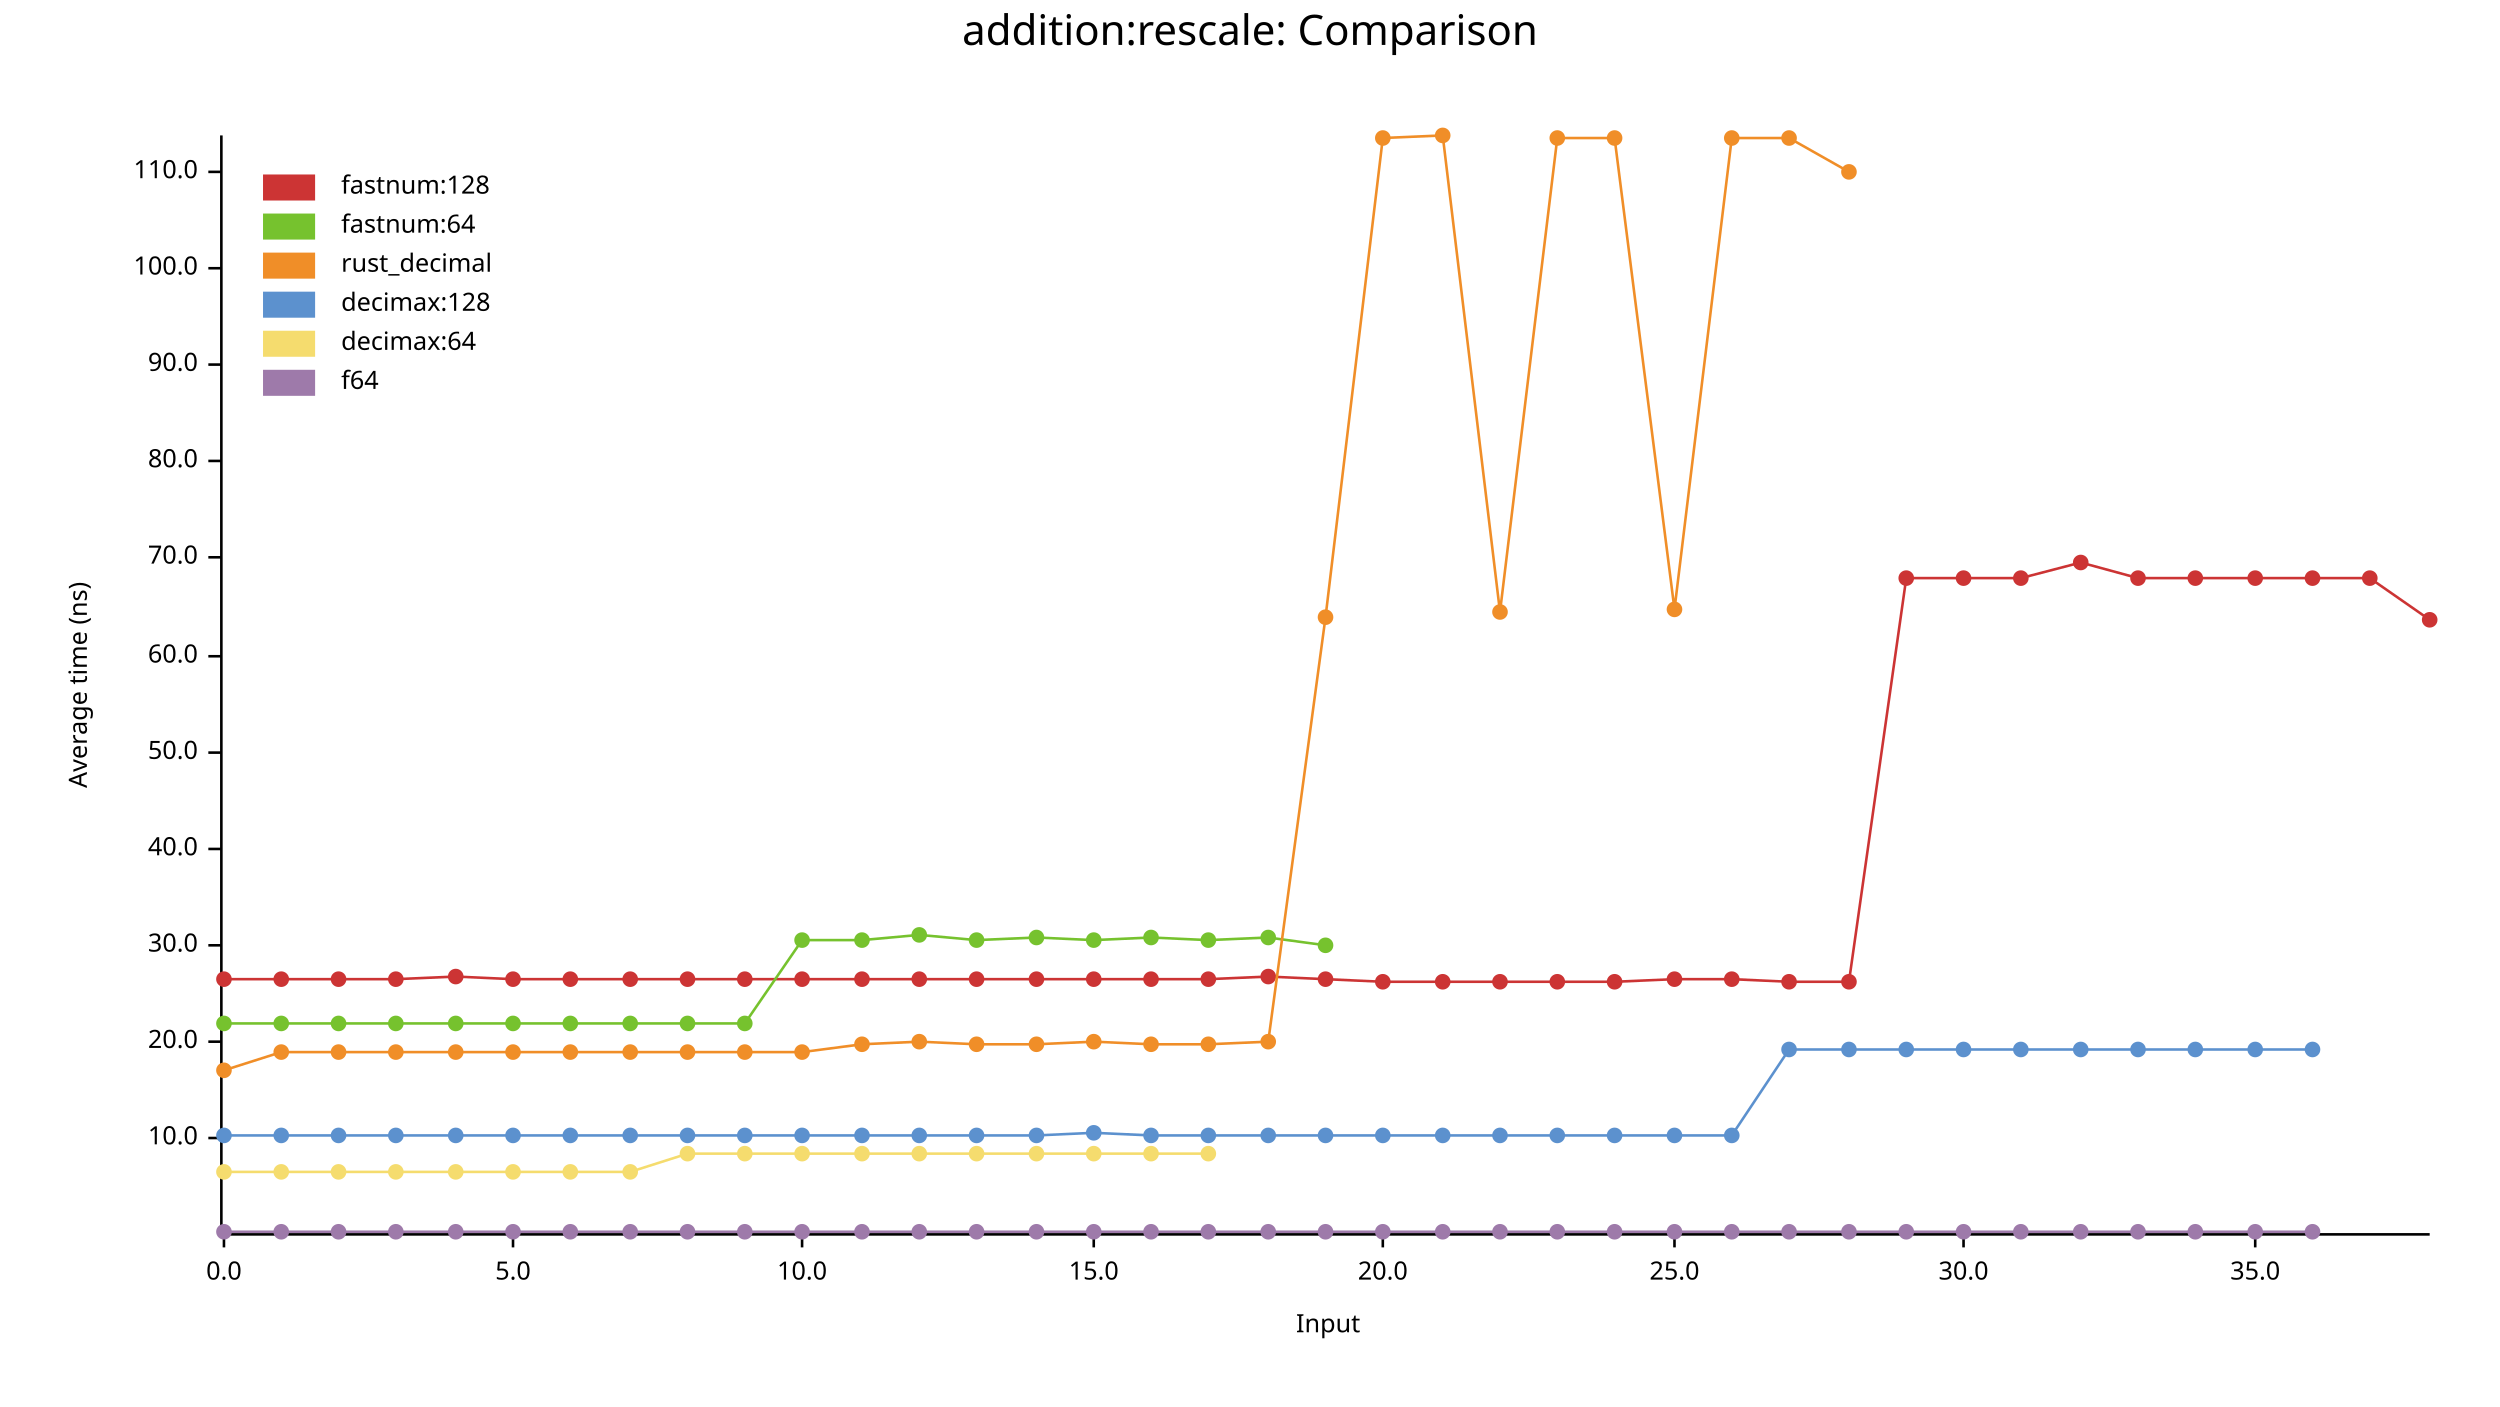
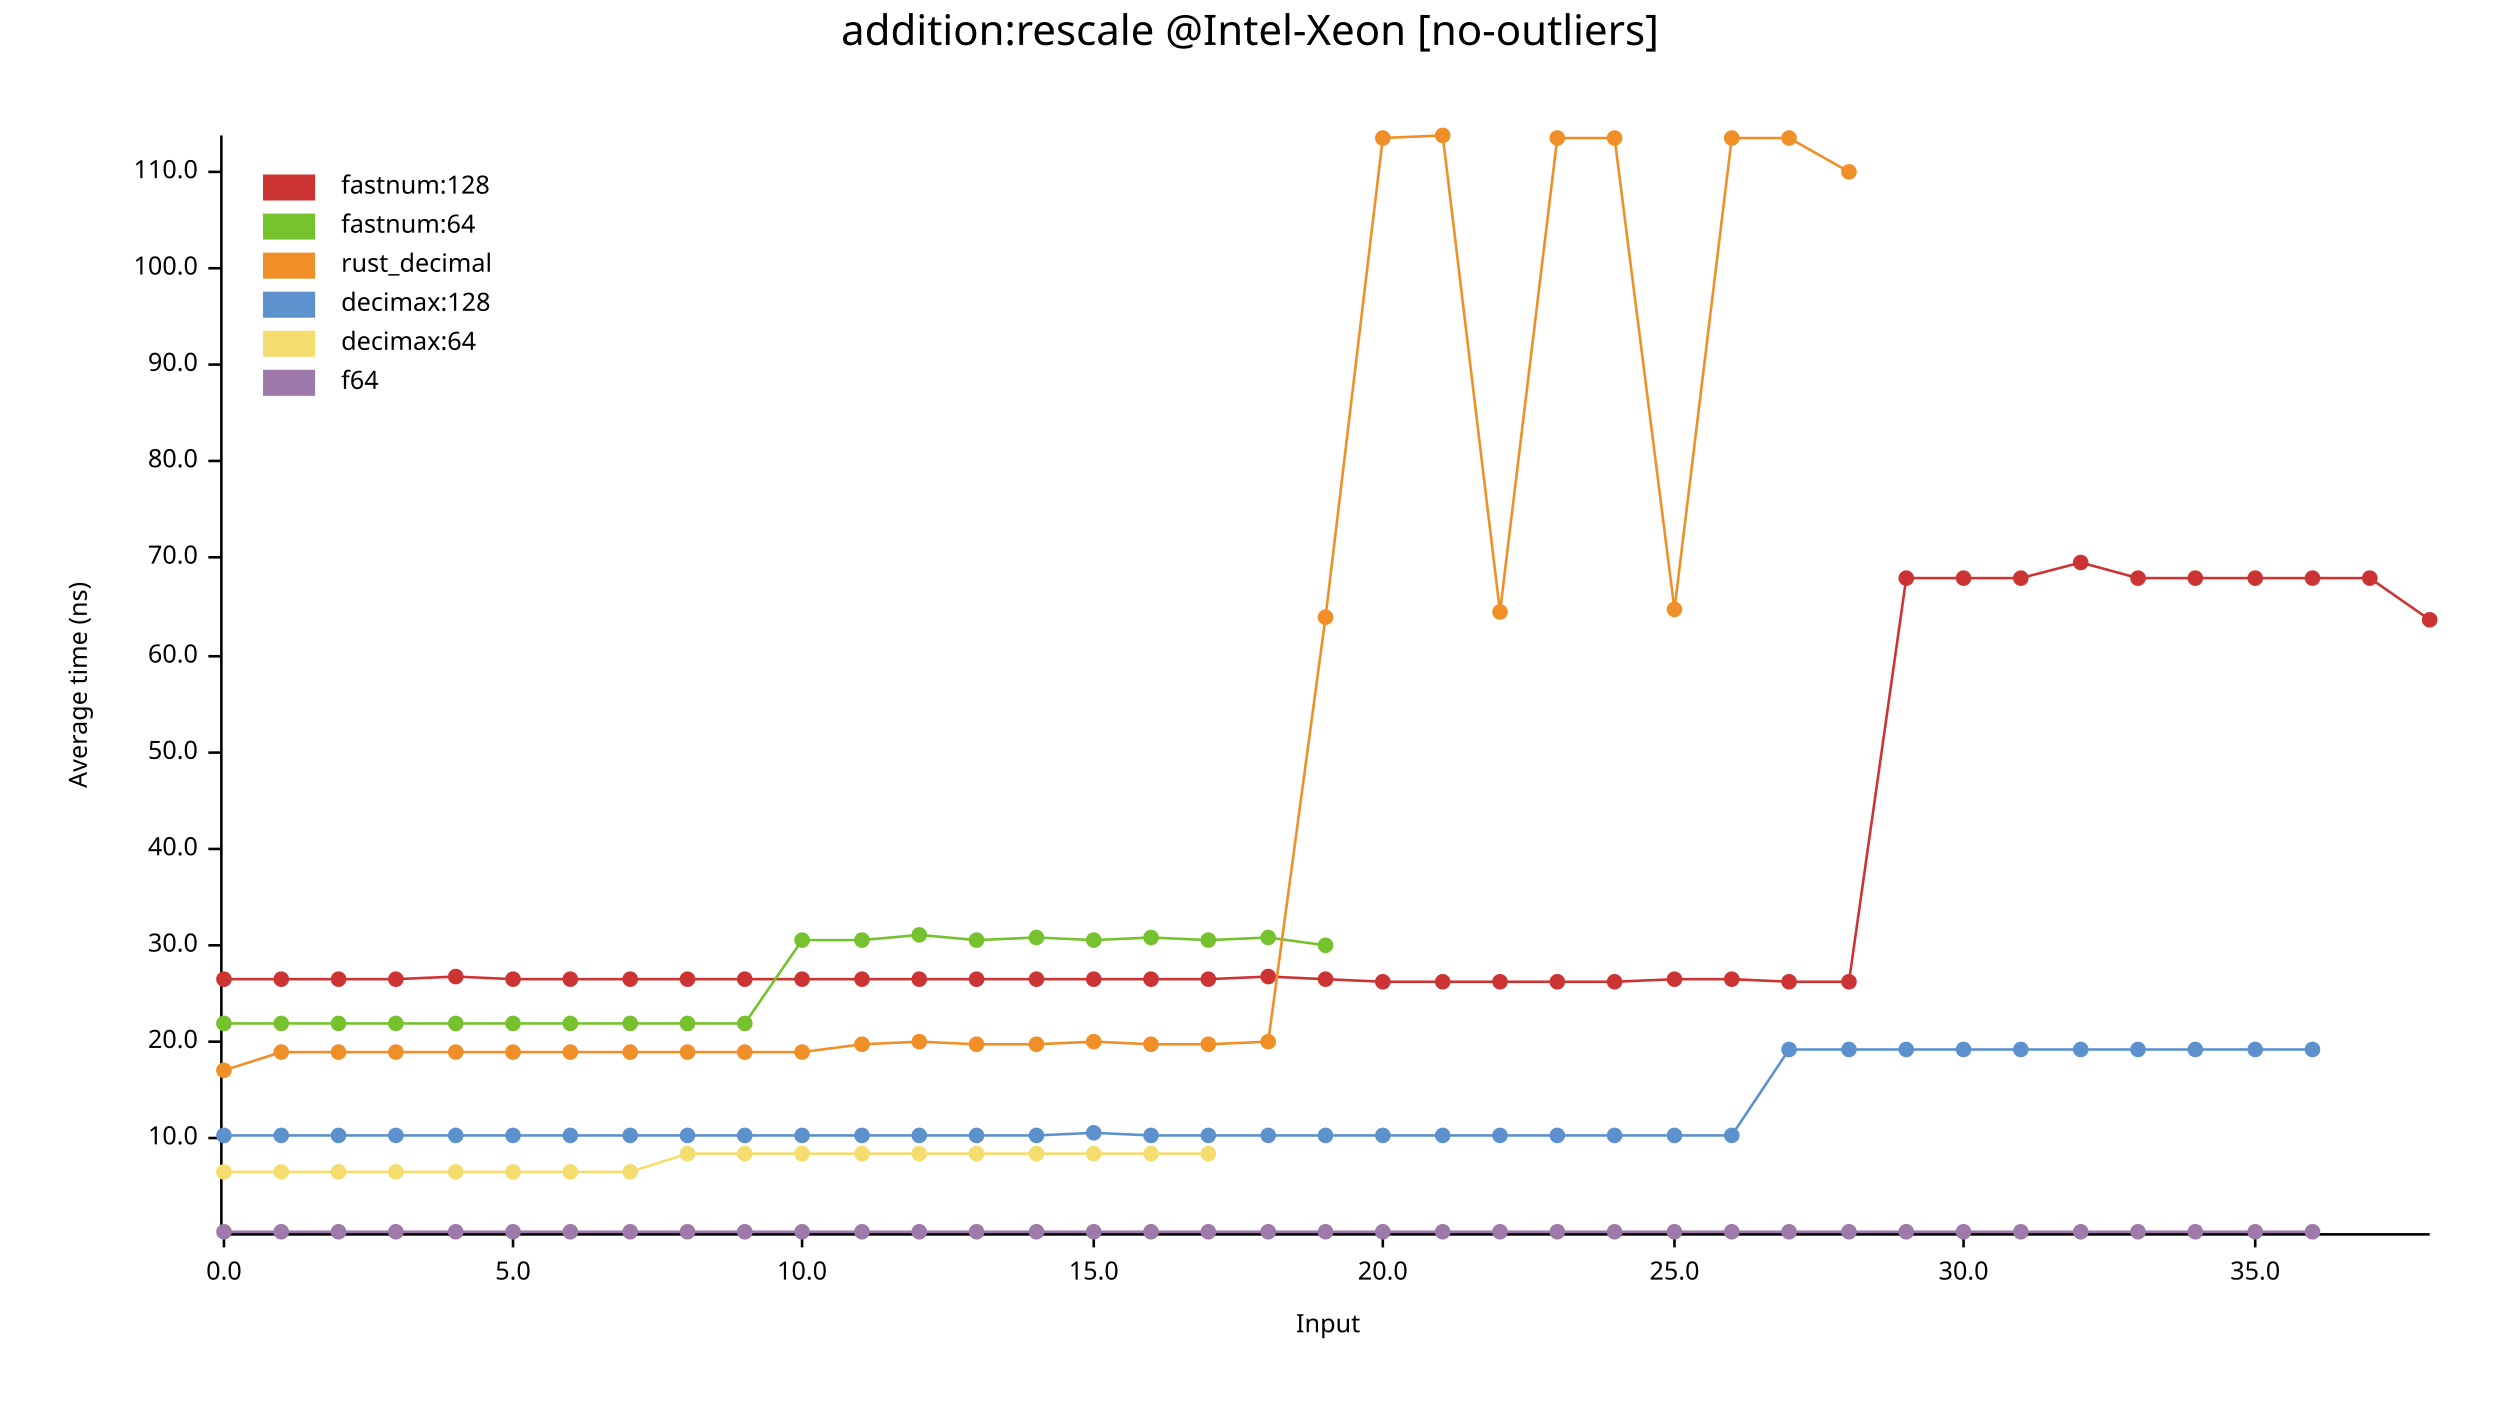
<svg xmlns="http://www.w3.org/2000/svg" width="960" height="540" viewBox="0 0 960 540">
  <text x="480" y="5" dy="0.76em" text-anchor="middle" font-family="sans-serif" font-size="16.129" opacity="1" fill="#000000">
- addition:rescale: Comparison
+ addition:rescale @Intel-Xeon [no-outliers]
</text>
  <text x="26" y="263" dy="0.76em" text-anchor="middle" font-family="sans-serif" font-size="9.677" opacity="1" fill="#000000" transform="rotate(270, 26, 263)">
Average time (ns)
</text>
  <text x="510" y="514" dy="-0.5ex" text-anchor="middle" font-family="sans-serif" font-size="9.677" opacity="1" fill="#000000">
Input
</text>
  <polyline fill="none" opacity="1" stroke="#000000" stroke-width="1" points="85,52 85,473 " />
  <text x="76" y="437" dy="0.5ex" text-anchor="end" font-family="sans-serif" font-size="9.677" opacity="1" fill="#000000">
10.0
</text>
  <polyline fill="none" opacity="1" stroke="#000000" stroke-width="1" points="80,437 85,437 " />
  <text x="76" y="400" dy="0.5ex" text-anchor="end" font-family="sans-serif" font-size="9.677" opacity="1" fill="#000000">
20.0
</text>
  <polyline fill="none" opacity="1" stroke="#000000" stroke-width="1" points="80,400 85,400 " />
  <text x="76" y="363" dy="0.5ex" text-anchor="end" font-family="sans-serif" font-size="9.677" opacity="1" fill="#000000">
30.0
</text>
  <polyline fill="none" opacity="1" stroke="#000000" stroke-width="1" points="80,363 85,363 " />
  <text x="76" y="326" dy="0.5ex" text-anchor="end" font-family="sans-serif" font-size="9.677" opacity="1" fill="#000000">
40.0
</text>
  <polyline fill="none" opacity="1" stroke="#000000" stroke-width="1" points="80,326 85,326 " />
  <text x="76" y="289" dy="0.5ex" text-anchor="end" font-family="sans-serif" font-size="9.677" opacity="1" fill="#000000">
50.0
</text>
  <polyline fill="none" opacity="1" stroke="#000000" stroke-width="1" points="80,289 85,289 " />
  <text x="76" y="252" dy="0.5ex" text-anchor="end" font-family="sans-serif" font-size="9.677" opacity="1" fill="#000000">
60.0
</text>
  <polyline fill="none" opacity="1" stroke="#000000" stroke-width="1" points="80,252 85,252 " />
  <text x="76" y="214" dy="0.5ex" text-anchor="end" font-family="sans-serif" font-size="9.677" opacity="1" fill="#000000">
70.0
</text>
  <polyline fill="none" opacity="1" stroke="#000000" stroke-width="1" points="80,214 85,214 " />
  <text x="76" y="177" dy="0.5ex" text-anchor="end" font-family="sans-serif" font-size="9.677" opacity="1" fill="#000000">
80.0
</text>
  <polyline fill="none" opacity="1" stroke="#000000" stroke-width="1" points="80,177 85,177 " />
  <text x="76" y="140" dy="0.5ex" text-anchor="end" font-family="sans-serif" font-size="9.677" opacity="1" fill="#000000">
90.0
</text>
  <polyline fill="none" opacity="1" stroke="#000000" stroke-width="1" points="80,140 85,140 " />
  <text x="76" y="103" dy="0.5ex" text-anchor="end" font-family="sans-serif" font-size="9.677" opacity="1" fill="#000000">
100.0
</text>
  <polyline fill="none" opacity="1" stroke="#000000" stroke-width="1" points="80,103 85,103 " />
  <text x="76" y="66" dy="0.5ex" text-anchor="end" font-family="sans-serif" font-size="9.677" opacity="1" fill="#000000">
110.0
</text>
  <polyline fill="none" opacity="1" stroke="#000000" stroke-width="1" points="80,66 85,66 " />
  <polyline fill="none" opacity="1" stroke="#000000" stroke-width="1" points="86,474 933,474 " />
  <text x="86" y="484" dy="0.76em" text-anchor="middle" font-family="sans-serif" font-size="9.677" opacity="1" fill="#000000">
0.0
</text>
  <polyline fill="none" opacity="1" stroke="#000000" stroke-width="1" points="86,474 86,479 " />
  <text x="197" y="484" dy="0.76em" text-anchor="middle" font-family="sans-serif" font-size="9.677" opacity="1" fill="#000000">
5.0
</text>
  <polyline fill="none" opacity="1" stroke="#000000" stroke-width="1" points="197,474 197,479 " />
  <text x="308" y="484" dy="0.76em" text-anchor="middle" font-family="sans-serif" font-size="9.677" opacity="1" fill="#000000">
10.0
</text>
  <polyline fill="none" opacity="1" stroke="#000000" stroke-width="1" points="308,474 308,479 " />
  <text x="420" y="484" dy="0.76em" text-anchor="middle" font-family="sans-serif" font-size="9.677" opacity="1" fill="#000000">
15.0
</text>
  <polyline fill="none" opacity="1" stroke="#000000" stroke-width="1" points="420,474 420,479 " />
  <text x="531" y="484" dy="0.76em" text-anchor="middle" font-family="sans-serif" font-size="9.677" opacity="1" fill="#000000">
20.0
</text>
  <polyline fill="none" opacity="1" stroke="#000000" stroke-width="1" points="531,474 531,479 " />
  <text x="643" y="484" dy="0.76em" text-anchor="middle" font-family="sans-serif" font-size="9.677" opacity="1" fill="#000000">
25.0
</text>
  <polyline fill="none" opacity="1" stroke="#000000" stroke-width="1" points="643,474 643,479 " />
  <text x="754" y="484" dy="0.76em" text-anchor="middle" font-family="sans-serif" font-size="9.677" opacity="1" fill="#000000">
30.0
</text>
  <polyline fill="none" opacity="1" stroke="#000000" stroke-width="1" points="754,474 754,479 " />
  <text x="866" y="484" dy="0.76em" text-anchor="middle" font-family="sans-serif" font-size="9.677" opacity="1" fill="#000000">
35.0
</text>
  <polyline fill="none" opacity="1" stroke="#000000" stroke-width="1" points="866,474 866,479 " />
  <circle cx="86" cy="376" r="3" opacity="1" fill="#CC3434" stroke="none" stroke-width="1" />
  <circle cx="108" cy="376" r="3" opacity="1" fill="#CC3434" stroke="none" stroke-width="1" />
  <circle cx="130" cy="376" r="3" opacity="1" fill="#CC3434" stroke="none" stroke-width="1" />
  <circle cx="152" cy="376" r="3" opacity="1" fill="#CC3434" stroke="none" stroke-width="1" />
  <circle cx="175" cy="375" r="3" opacity="1" fill="#CC3434" stroke="none" stroke-width="1" />
  <circle cx="197" cy="376" r="3" opacity="1" fill="#CC3434" stroke="none" stroke-width="1" />
  <circle cx="219" cy="376" r="3" opacity="1" fill="#CC3434" stroke="none" stroke-width="1" />
  <circle cx="242" cy="376" r="3" opacity="1" fill="#CC3434" stroke="none" stroke-width="1" />
  <circle cx="264" cy="376" r="3" opacity="1" fill="#CC3434" stroke="none" stroke-width="1" />
  <circle cx="286" cy="376" r="3" opacity="1" fill="#CC3434" stroke="none" stroke-width="1" />
  <circle cx="308" cy="376" r="3" opacity="1" fill="#CC3434" stroke="none" stroke-width="1" />
  <circle cx="331" cy="376" r="3" opacity="1" fill="#CC3434" stroke="none" stroke-width="1" />
  <circle cx="353" cy="376" r="3" opacity="1" fill="#CC3434" stroke="none" stroke-width="1" />
  <circle cx="375" cy="376" r="3" opacity="1" fill="#CC3434" stroke="none" stroke-width="1" />
  <circle cx="398" cy="376" r="3" opacity="1" fill="#CC3434" stroke="none" stroke-width="1" />
  <circle cx="420" cy="376" r="3" opacity="1" fill="#CC3434" stroke="none" stroke-width="1" />
  <circle cx="442" cy="376" r="3" opacity="1" fill="#CC3434" stroke="none" stroke-width="1" />
  <circle cx="464" cy="376" r="3" opacity="1" fill="#CC3434" stroke="none" stroke-width="1" />
  <circle cx="487" cy="375" r="3" opacity="1" fill="#CC3434" stroke="none" stroke-width="1" />
  <circle cx="509" cy="376" r="3" opacity="1" fill="#CC3434" stroke="none" stroke-width="1" />
  <circle cx="531" cy="377" r="3" opacity="1" fill="#CC3434" stroke="none" stroke-width="1" />
  <circle cx="554" cy="377" r="3" opacity="1" fill="#CC3434" stroke="none" stroke-width="1" />
  <circle cx="576" cy="377" r="3" opacity="1" fill="#CC3434" stroke="none" stroke-width="1" />
  <circle cx="598" cy="377" r="3" opacity="1" fill="#CC3434" stroke="none" stroke-width="1" />
  <circle cx="620" cy="377" r="3" opacity="1" fill="#CC3434" stroke="none" stroke-width="1" />
  <circle cx="643" cy="376" r="3" opacity="1" fill="#CC3434" stroke="none" stroke-width="1" />
  <circle cx="665" cy="376" r="3" opacity="1" fill="#CC3434" stroke="none" stroke-width="1" />
  <circle cx="687" cy="377" r="3" opacity="1" fill="#CC3434" stroke="none" stroke-width="1" />
  <circle cx="710" cy="377" r="3" opacity="1" fill="#CC3434" stroke="none" stroke-width="1" />
  <circle cx="732" cy="222" r="3" opacity="1" fill="#CC3434" stroke="none" stroke-width="1" />
  <circle cx="754" cy="222" r="3" opacity="1" fill="#CC3434" stroke="none" stroke-width="1" />
  <circle cx="776" cy="222" r="3" opacity="1" fill="#CC3434" stroke="none" stroke-width="1" />
  <circle cx="799" cy="216" r="3" opacity="1" fill="#CC3434" stroke="none" stroke-width="1" />
  <circle cx="821" cy="222" r="3" opacity="1" fill="#CC3434" stroke="none" stroke-width="1" />
  <circle cx="843" cy="222" r="3" opacity="1" fill="#CC3434" stroke="none" stroke-width="1" />
  <circle cx="866" cy="222" r="3" opacity="1" fill="#CC3434" stroke="none" stroke-width="1" />
  <circle cx="888" cy="222" r="3" opacity="1" fill="#CC3434" stroke="none" stroke-width="1" />
  <circle cx="910" cy="222" r="3" opacity="1" fill="#CC3434" stroke="none" stroke-width="1" />
  <circle cx="933" cy="238" r="3" opacity="1" fill="#CC3434" stroke="none" stroke-width="1" />
  <polyline fill="none" opacity="1" stroke="#CC3434" stroke-width="1" points="86,376 108,376 130,376 152,376 175,375 197,376 219,376 242,376 264,376 286,376 308,376 331,376 353,376 375,376 398,376 420,376 442,376 464,376 487,375 509,376 531,377 554,377 576,377 598,377 620,377 643,376 665,376 687,377 710,377 732,222 754,222 776,222 799,216 821,222 843,222 866,222 888,222 910,222 933,238 " />
  <circle cx="86" cy="393" r="3" opacity="1" fill="#76C22E" stroke="none" stroke-width="1" />
  <circle cx="108" cy="393" r="3" opacity="1" fill="#76C22E" stroke="none" stroke-width="1" />
  <circle cx="130" cy="393" r="3" opacity="1" fill="#76C22E" stroke="none" stroke-width="1" />
  <circle cx="152" cy="393" r="3" opacity="1" fill="#76C22E" stroke="none" stroke-width="1" />
  <circle cx="175" cy="393" r="3" opacity="1" fill="#76C22E" stroke="none" stroke-width="1" />
  <circle cx="197" cy="393" r="3" opacity="1" fill="#76C22E" stroke="none" stroke-width="1" />
  <circle cx="219" cy="393" r="3" opacity="1" fill="#76C22E" stroke="none" stroke-width="1" />
  <circle cx="242" cy="393" r="3" opacity="1" fill="#76C22E" stroke="none" stroke-width="1" />
  <circle cx="264" cy="393" r="3" opacity="1" fill="#76C22E" stroke="none" stroke-width="1" />
  <circle cx="286" cy="393" r="3" opacity="1" fill="#76C22E" stroke="none" stroke-width="1" />
  <circle cx="308" cy="361" r="3" opacity="1" fill="#76C22E" stroke="none" stroke-width="1" />
  <circle cx="331" cy="361" r="3" opacity="1" fill="#76C22E" stroke="none" stroke-width="1" />
  <circle cx="353" cy="359" r="3" opacity="1" fill="#76C22E" stroke="none" stroke-width="1" />
  <circle cx="375" cy="361" r="3" opacity="1" fill="#76C22E" stroke="none" stroke-width="1" />
  <circle cx="398" cy="360" r="3" opacity="1" fill="#76C22E" stroke="none" stroke-width="1" />
  <circle cx="420" cy="361" r="3" opacity="1" fill="#76C22E" stroke="none" stroke-width="1" />
  <circle cx="442" cy="360" r="3" opacity="1" fill="#76C22E" stroke="none" stroke-width="1" />
  <circle cx="464" cy="361" r="3" opacity="1" fill="#76C22E" stroke="none" stroke-width="1" />
  <circle cx="487" cy="360" r="3" opacity="1" fill="#76C22E" stroke="none" stroke-width="1" />
  <circle cx="509" cy="363" r="3" opacity="1" fill="#76C22E" stroke="none" stroke-width="1" />
  <polyline fill="none" opacity="1" stroke="#76C22E" stroke-width="1" points="86,393 108,393 130,393 152,393 175,393 197,393 219,393 242,393 264,393 286,393 308,361 331,361 353,359 375,361 398,360 420,361 442,360 464,361 487,360 509,363 " />
  <circle cx="86" cy="411" r="3" opacity="1" fill="#F08E28" stroke="none" stroke-width="1" />
  <circle cx="108" cy="404" r="3" opacity="1" fill="#F08E28" stroke="none" stroke-width="1" />
  <circle cx="130" cy="404" r="3" opacity="1" fill="#F08E28" stroke="none" stroke-width="1" />
  <circle cx="152" cy="404" r="3" opacity="1" fill="#F08E28" stroke="none" stroke-width="1" />
  <circle cx="175" cy="404" r="3" opacity="1" fill="#F08E28" stroke="none" stroke-width="1" />
  <circle cx="197" cy="404" r="3" opacity="1" fill="#F08E28" stroke="none" stroke-width="1" />
  <circle cx="219" cy="404" r="3" opacity="1" fill="#F08E28" stroke="none" stroke-width="1" />
  <circle cx="242" cy="404" r="3" opacity="1" fill="#F08E28" stroke="none" stroke-width="1" />
  <circle cx="264" cy="404" r="3" opacity="1" fill="#F08E28" stroke="none" stroke-width="1" />
  <circle cx="286" cy="404" r="3" opacity="1" fill="#F08E28" stroke="none" stroke-width="1" />
  <circle cx="308" cy="404" r="3" opacity="1" fill="#F08E28" stroke="none" stroke-width="1" />
  <circle cx="331" cy="401" r="3" opacity="1" fill="#F08E28" stroke="none" stroke-width="1" />
  <circle cx="353" cy="400" r="3" opacity="1" fill="#F08E28" stroke="none" stroke-width="1" />
  <circle cx="375" cy="401" r="3" opacity="1" fill="#F08E28" stroke="none" stroke-width="1" />
  <circle cx="398" cy="401" r="3" opacity="1" fill="#F08E28" stroke="none" stroke-width="1" />
  <circle cx="420" cy="400" r="3" opacity="1" fill="#F08E28" stroke="none" stroke-width="1" />
  <circle cx="442" cy="401" r="3" opacity="1" fill="#F08E28" stroke="none" stroke-width="1" />
  <circle cx="464" cy="401" r="3" opacity="1" fill="#F08E28" stroke="none" stroke-width="1" />
  <circle cx="487" cy="400" r="3" opacity="1" fill="#F08E28" stroke="none" stroke-width="1" />
  <circle cx="509" cy="237" r="3" opacity="1" fill="#F08E28" stroke="none" stroke-width="1" />
  <circle cx="531" cy="53" r="3" opacity="1" fill="#F08E28" stroke="none" stroke-width="1" />
  <circle cx="554" cy="52" r="3" opacity="1" fill="#F08E28" stroke="none" stroke-width="1" />
  <circle cx="576" cy="235" r="3" opacity="1" fill="#F08E28" stroke="none" stroke-width="1" />
  <circle cx="598" cy="53" r="3" opacity="1" fill="#F08E28" stroke="none" stroke-width="1" />
  <circle cx="620" cy="53" r="3" opacity="1" fill="#F08E28" stroke="none" stroke-width="1" />
  <circle cx="643" cy="234" r="3" opacity="1" fill="#F08E28" stroke="none" stroke-width="1" />
  <circle cx="665" cy="53" r="3" opacity="1" fill="#F08E28" stroke="none" stroke-width="1" />
  <circle cx="687" cy="53" r="3" opacity="1" fill="#F08E28" stroke="none" stroke-width="1" />
  <circle cx="710" cy="66" r="3" opacity="1" fill="#F08E28" stroke="none" stroke-width="1" />
  <polyline fill="none" opacity="1" stroke="#F08E28" stroke-width="1" points="86,411 108,404 130,404 152,404 175,404 197,404 219,404 242,404 264,404 286,404 308,404 331,401 353,400 375,401 398,401 420,400 442,401 464,401 487,400 509,237 531,53 554,52 576,235 598,53 620,53 643,234 665,53 687,53 710,66 " />
  <circle cx="86" cy="436" r="3" opacity="1" fill="#5C91CE" stroke="none" stroke-width="1" />
  <circle cx="108" cy="436" r="3" opacity="1" fill="#5C91CE" stroke="none" stroke-width="1" />
  <circle cx="130" cy="436" r="3" opacity="1" fill="#5C91CE" stroke="none" stroke-width="1" />
  <circle cx="152" cy="436" r="3" opacity="1" fill="#5C91CE" stroke="none" stroke-width="1" />
  <circle cx="175" cy="436" r="3" opacity="1" fill="#5C91CE" stroke="none" stroke-width="1" />
  <circle cx="197" cy="436" r="3" opacity="1" fill="#5C91CE" stroke="none" stroke-width="1" />
  <circle cx="219" cy="436" r="3" opacity="1" fill="#5C91CE" stroke="none" stroke-width="1" />
  <circle cx="242" cy="436" r="3" opacity="1" fill="#5C91CE" stroke="none" stroke-width="1" />
  <circle cx="264" cy="436" r="3" opacity="1" fill="#5C91CE" stroke="none" stroke-width="1" />
  <circle cx="286" cy="436" r="3" opacity="1" fill="#5C91CE" stroke="none" stroke-width="1" />
  <circle cx="308" cy="436" r="3" opacity="1" fill="#5C91CE" stroke="none" stroke-width="1" />
  <circle cx="331" cy="436" r="3" opacity="1" fill="#5C91CE" stroke="none" stroke-width="1" />
  <circle cx="353" cy="436" r="3" opacity="1" fill="#5C91CE" stroke="none" stroke-width="1" />
  <circle cx="375" cy="436" r="3" opacity="1" fill="#5C91CE" stroke="none" stroke-width="1" />
  <circle cx="398" cy="436" r="3" opacity="1" fill="#5C91CE" stroke="none" stroke-width="1" />
  <circle cx="420" cy="435" r="3" opacity="1" fill="#5C91CE" stroke="none" stroke-width="1" />
  <circle cx="442" cy="436" r="3" opacity="1" fill="#5C91CE" stroke="none" stroke-width="1" />
  <circle cx="464" cy="436" r="3" opacity="1" fill="#5C91CE" stroke="none" stroke-width="1" />
  <circle cx="487" cy="436" r="3" opacity="1" fill="#5C91CE" stroke="none" stroke-width="1" />
  <circle cx="509" cy="436" r="3" opacity="1" fill="#5C91CE" stroke="none" stroke-width="1" />
  <circle cx="531" cy="436" r="3" opacity="1" fill="#5C91CE" stroke="none" stroke-width="1" />
  <circle cx="554" cy="436" r="3" opacity="1" fill="#5C91CE" stroke="none" stroke-width="1" />
  <circle cx="576" cy="436" r="3" opacity="1" fill="#5C91CE" stroke="none" stroke-width="1" />
  <circle cx="598" cy="436" r="3" opacity="1" fill="#5C91CE" stroke="none" stroke-width="1" />
  <circle cx="620" cy="436" r="3" opacity="1" fill="#5C91CE" stroke="none" stroke-width="1" />
  <circle cx="643" cy="436" r="3" opacity="1" fill="#5C91CE" stroke="none" stroke-width="1" />
  <circle cx="665" cy="436" r="3" opacity="1" fill="#5C91CE" stroke="none" stroke-width="1" />
  <circle cx="687" cy="403" r="3" opacity="1" fill="#5C91CE" stroke="none" stroke-width="1" />
  <circle cx="710" cy="403" r="3" opacity="1" fill="#5C91CE" stroke="none" stroke-width="1" />
  <circle cx="732" cy="403" r="3" opacity="1" fill="#5C91CE" stroke="none" stroke-width="1" />
  <circle cx="754" cy="403" r="3" opacity="1" fill="#5C91CE" stroke="none" stroke-width="1" />
  <circle cx="776" cy="403" r="3" opacity="1" fill="#5C91CE" stroke="none" stroke-width="1" />
  <circle cx="799" cy="403" r="3" opacity="1" fill="#5C91CE" stroke="none" stroke-width="1" />
  <circle cx="821" cy="403" r="3" opacity="1" fill="#5C91CE" stroke="none" stroke-width="1" />
  <circle cx="843" cy="403" r="3" opacity="1" fill="#5C91CE" stroke="none" stroke-width="1" />
  <circle cx="866" cy="403" r="3" opacity="1" fill="#5C91CE" stroke="none" stroke-width="1" />
  <circle cx="888" cy="403" r="3" opacity="1" fill="#5C91CE" stroke="none" stroke-width="1" />
  <polyline fill="none" opacity="1" stroke="#5C91CE" stroke-width="1" points="86,436 108,436 130,436 152,436 175,436 197,436 219,436 242,436 264,436 286,436 308,436 331,436 353,436 375,436 398,436 420,435 442,436 464,436 487,436 509,436 531,436 554,436 576,436 598,436 620,436 643,436 665,436 687,403 710,403 732,403 754,403 776,403 799,403 821,403 843,403 866,403 888,403 " />
  <circle cx="86" cy="450" r="3" opacity="1" fill="#F5DC6E" stroke="none" stroke-width="1" />
  <circle cx="108" cy="450" r="3" opacity="1" fill="#F5DC6E" stroke="none" stroke-width="1" />
  <circle cx="130" cy="450" r="3" opacity="1" fill="#F5DC6E" stroke="none" stroke-width="1" />
  <circle cx="152" cy="450" r="3" opacity="1" fill="#F5DC6E" stroke="none" stroke-width="1" />
  <circle cx="175" cy="450" r="3" opacity="1" fill="#F5DC6E" stroke="none" stroke-width="1" />
  <circle cx="197" cy="450" r="3" opacity="1" fill="#F5DC6E" stroke="none" stroke-width="1" />
  <circle cx="219" cy="450" r="3" opacity="1" fill="#F5DC6E" stroke="none" stroke-width="1" />
  <circle cx="242" cy="450" r="3" opacity="1" fill="#F5DC6E" stroke="none" stroke-width="1" />
  <circle cx="264" cy="443" r="3" opacity="1" fill="#F5DC6E" stroke="none" stroke-width="1" />
  <circle cx="286" cy="443" r="3" opacity="1" fill="#F5DC6E" stroke="none" stroke-width="1" />
  <circle cx="308" cy="443" r="3" opacity="1" fill="#F5DC6E" stroke="none" stroke-width="1" />
  <circle cx="331" cy="443" r="3" opacity="1" fill="#F5DC6E" stroke="none" stroke-width="1" />
  <circle cx="353" cy="443" r="3" opacity="1" fill="#F5DC6E" stroke="none" stroke-width="1" />
  <circle cx="375" cy="443" r="3" opacity="1" fill="#F5DC6E" stroke="none" stroke-width="1" />
  <circle cx="398" cy="443" r="3" opacity="1" fill="#F5DC6E" stroke="none" stroke-width="1" />
  <circle cx="420" cy="443" r="3" opacity="1" fill="#F5DC6E" stroke="none" stroke-width="1" />
  <circle cx="442" cy="443" r="3" opacity="1" fill="#F5DC6E" stroke="none" stroke-width="1" />
  <circle cx="464" cy="443" r="3" opacity="1" fill="#F5DC6E" stroke="none" stroke-width="1" />
  <polyline fill="none" opacity="1" stroke="#F5DC6E" stroke-width="1" points="86,450 108,450 130,450 152,450 175,450 197,450 219,450 242,450 264,443 286,443 308,443 331,443 353,443 375,443 398,443 420,443 442,443 464,443 " />
  <circle cx="86" cy="473" r="3" opacity="1" fill="#9E7AAA" stroke="none" stroke-width="1" />
  <circle cx="108" cy="473" r="3" opacity="1" fill="#9E7AAA" stroke="none" stroke-width="1" />
  <circle cx="130" cy="473" r="3" opacity="1" fill="#9E7AAA" stroke="none" stroke-width="1" />
  <circle cx="152" cy="473" r="3" opacity="1" fill="#9E7AAA" stroke="none" stroke-width="1" />
  <circle cx="175" cy="473" r="3" opacity="1" fill="#9E7AAA" stroke="none" stroke-width="1" />
  <circle cx="197" cy="473" r="3" opacity="1" fill="#9E7AAA" stroke="none" stroke-width="1" />
  <circle cx="219" cy="473" r="3" opacity="1" fill="#9E7AAA" stroke="none" stroke-width="1" />
  <circle cx="242" cy="473" r="3" opacity="1" fill="#9E7AAA" stroke="none" stroke-width="1" />
  <circle cx="264" cy="473" r="3" opacity="1" fill="#9E7AAA" stroke="none" stroke-width="1" />
  <circle cx="286" cy="473" r="3" opacity="1" fill="#9E7AAA" stroke="none" stroke-width="1" />
  <circle cx="308" cy="473" r="3" opacity="1" fill="#9E7AAA" stroke="none" stroke-width="1" />
  <circle cx="331" cy="473" r="3" opacity="1" fill="#9E7AAA" stroke="none" stroke-width="1" />
  <circle cx="353" cy="473" r="3" opacity="1" fill="#9E7AAA" stroke="none" stroke-width="1" />
  <circle cx="375" cy="473" r="3" opacity="1" fill="#9E7AAA" stroke="none" stroke-width="1" />
  <circle cx="398" cy="473" r="3" opacity="1" fill="#9E7AAA" stroke="none" stroke-width="1" />
  <circle cx="420" cy="473" r="3" opacity="1" fill="#9E7AAA" stroke="none" stroke-width="1" />
  <circle cx="442" cy="473" r="3" opacity="1" fill="#9E7AAA" stroke="none" stroke-width="1" />
  <circle cx="464" cy="473" r="3" opacity="1" fill="#9E7AAA" stroke="none" stroke-width="1" />
  <circle cx="487" cy="473" r="3" opacity="1" fill="#9E7AAA" stroke="none" stroke-width="1" />
  <circle cx="509" cy="473" r="3" opacity="1" fill="#9E7AAA" stroke="none" stroke-width="1" />
  <circle cx="531" cy="473" r="3" opacity="1" fill="#9E7AAA" stroke="none" stroke-width="1" />
  <circle cx="554" cy="473" r="3" opacity="1" fill="#9E7AAA" stroke="none" stroke-width="1" />
  <circle cx="576" cy="473" r="3" opacity="1" fill="#9E7AAA" stroke="none" stroke-width="1" />
  <circle cx="598" cy="473" r="3" opacity="1" fill="#9E7AAA" stroke="none" stroke-width="1" />
  <circle cx="620" cy="473" r="3" opacity="1" fill="#9E7AAA" stroke="none" stroke-width="1" />
  <circle cx="643" cy="473" r="3" opacity="1" fill="#9E7AAA" stroke="none" stroke-width="1" />
  <circle cx="665" cy="473" r="3" opacity="1" fill="#9E7AAA" stroke="none" stroke-width="1" />
  <circle cx="687" cy="473" r="3" opacity="1" fill="#9E7AAA" stroke="none" stroke-width="1" />
  <circle cx="710" cy="473" r="3" opacity="1" fill="#9E7AAA" stroke="none" stroke-width="1" />
  <circle cx="732" cy="473" r="3" opacity="1" fill="#9E7AAA" stroke="none" stroke-width="1" />
  <circle cx="754" cy="473" r="3" opacity="1" fill="#9E7AAA" stroke="none" stroke-width="1" />
  <circle cx="776" cy="473" r="3" opacity="1" fill="#9E7AAA" stroke="none" stroke-width="1" />
  <circle cx="799" cy="473" r="3" opacity="1" fill="#9E7AAA" stroke="none" stroke-width="1" />
  <circle cx="821" cy="473" r="3" opacity="1" fill="#9E7AAA" stroke="none" stroke-width="1" />
  <circle cx="843" cy="473" r="3" opacity="1" fill="#9E7AAA" stroke="none" stroke-width="1" />
  <circle cx="866" cy="473" r="3" opacity="1" fill="#9E7AAA" stroke="none" stroke-width="1" />
  <circle cx="888" cy="473" r="3" opacity="1" fill="#9E7AAA" stroke="none" stroke-width="1" />
  <polyline fill="none" opacity="1" stroke="#9E7AAA" stroke-width="1" points="86,473 108,473 130,473 152,473 175,473 197,473 219,473 242,473 264,473 286,473 308,473 331,473 353,473 375,473 398,473 420,473 442,473 464,473 487,473 509,473 531,473 554,473 576,473 598,473 620,473 643,473 665,473 687,473 710,473 732,473 754,473 776,473 799,473 821,473 843,473 866,473 888,473 " />
  <text x="131" y="67" dy="0.76em" text-anchor="start" font-family="sans-serif" font-size="9.677" opacity="1" fill="#000000">
fastnum:128
</text>
  <text x="131" y="82" dy="0.76em" text-anchor="start" font-family="sans-serif" font-size="9.677" opacity="1" fill="#000000">
fastnum:64
</text>
  <text x="131" y="97" dy="0.76em" text-anchor="start" font-family="sans-serif" font-size="9.677" opacity="1" fill="#000000">
rust_decimal
</text>
  <text x="131" y="112" dy="0.76em" text-anchor="start" font-family="sans-serif" font-size="9.677" opacity="1" fill="#000000">
decimax:128
</text>
  <text x="131" y="127" dy="0.76em" text-anchor="start" font-family="sans-serif" font-size="9.677" opacity="1" fill="#000000">
decimax:64
</text>
  <text x="131" y="142" dy="0.76em" text-anchor="start" font-family="sans-serif" font-size="9.677" opacity="1" fill="#000000">
f64
</text>
  <rect x="101" y="67" width="20" height="10" opacity="1" fill="#CC3434" stroke="none" />
  <rect x="101" y="82" width="20" height="10" opacity="1" fill="#76C22E" stroke="none" />
  <rect x="101" y="97" width="20" height="10" opacity="1" fill="#F08E28" stroke="none" />
  <rect x="101" y="112" width="20" height="10" opacity="1" fill="#5C91CE" stroke="none" />
  <rect x="101" y="127" width="20" height="10" opacity="1" fill="#F5DC6E" stroke="none" />
  <rect x="101" y="142" width="20" height="10" opacity="1" fill="#9E7AAA" stroke="none" />
</svg>
